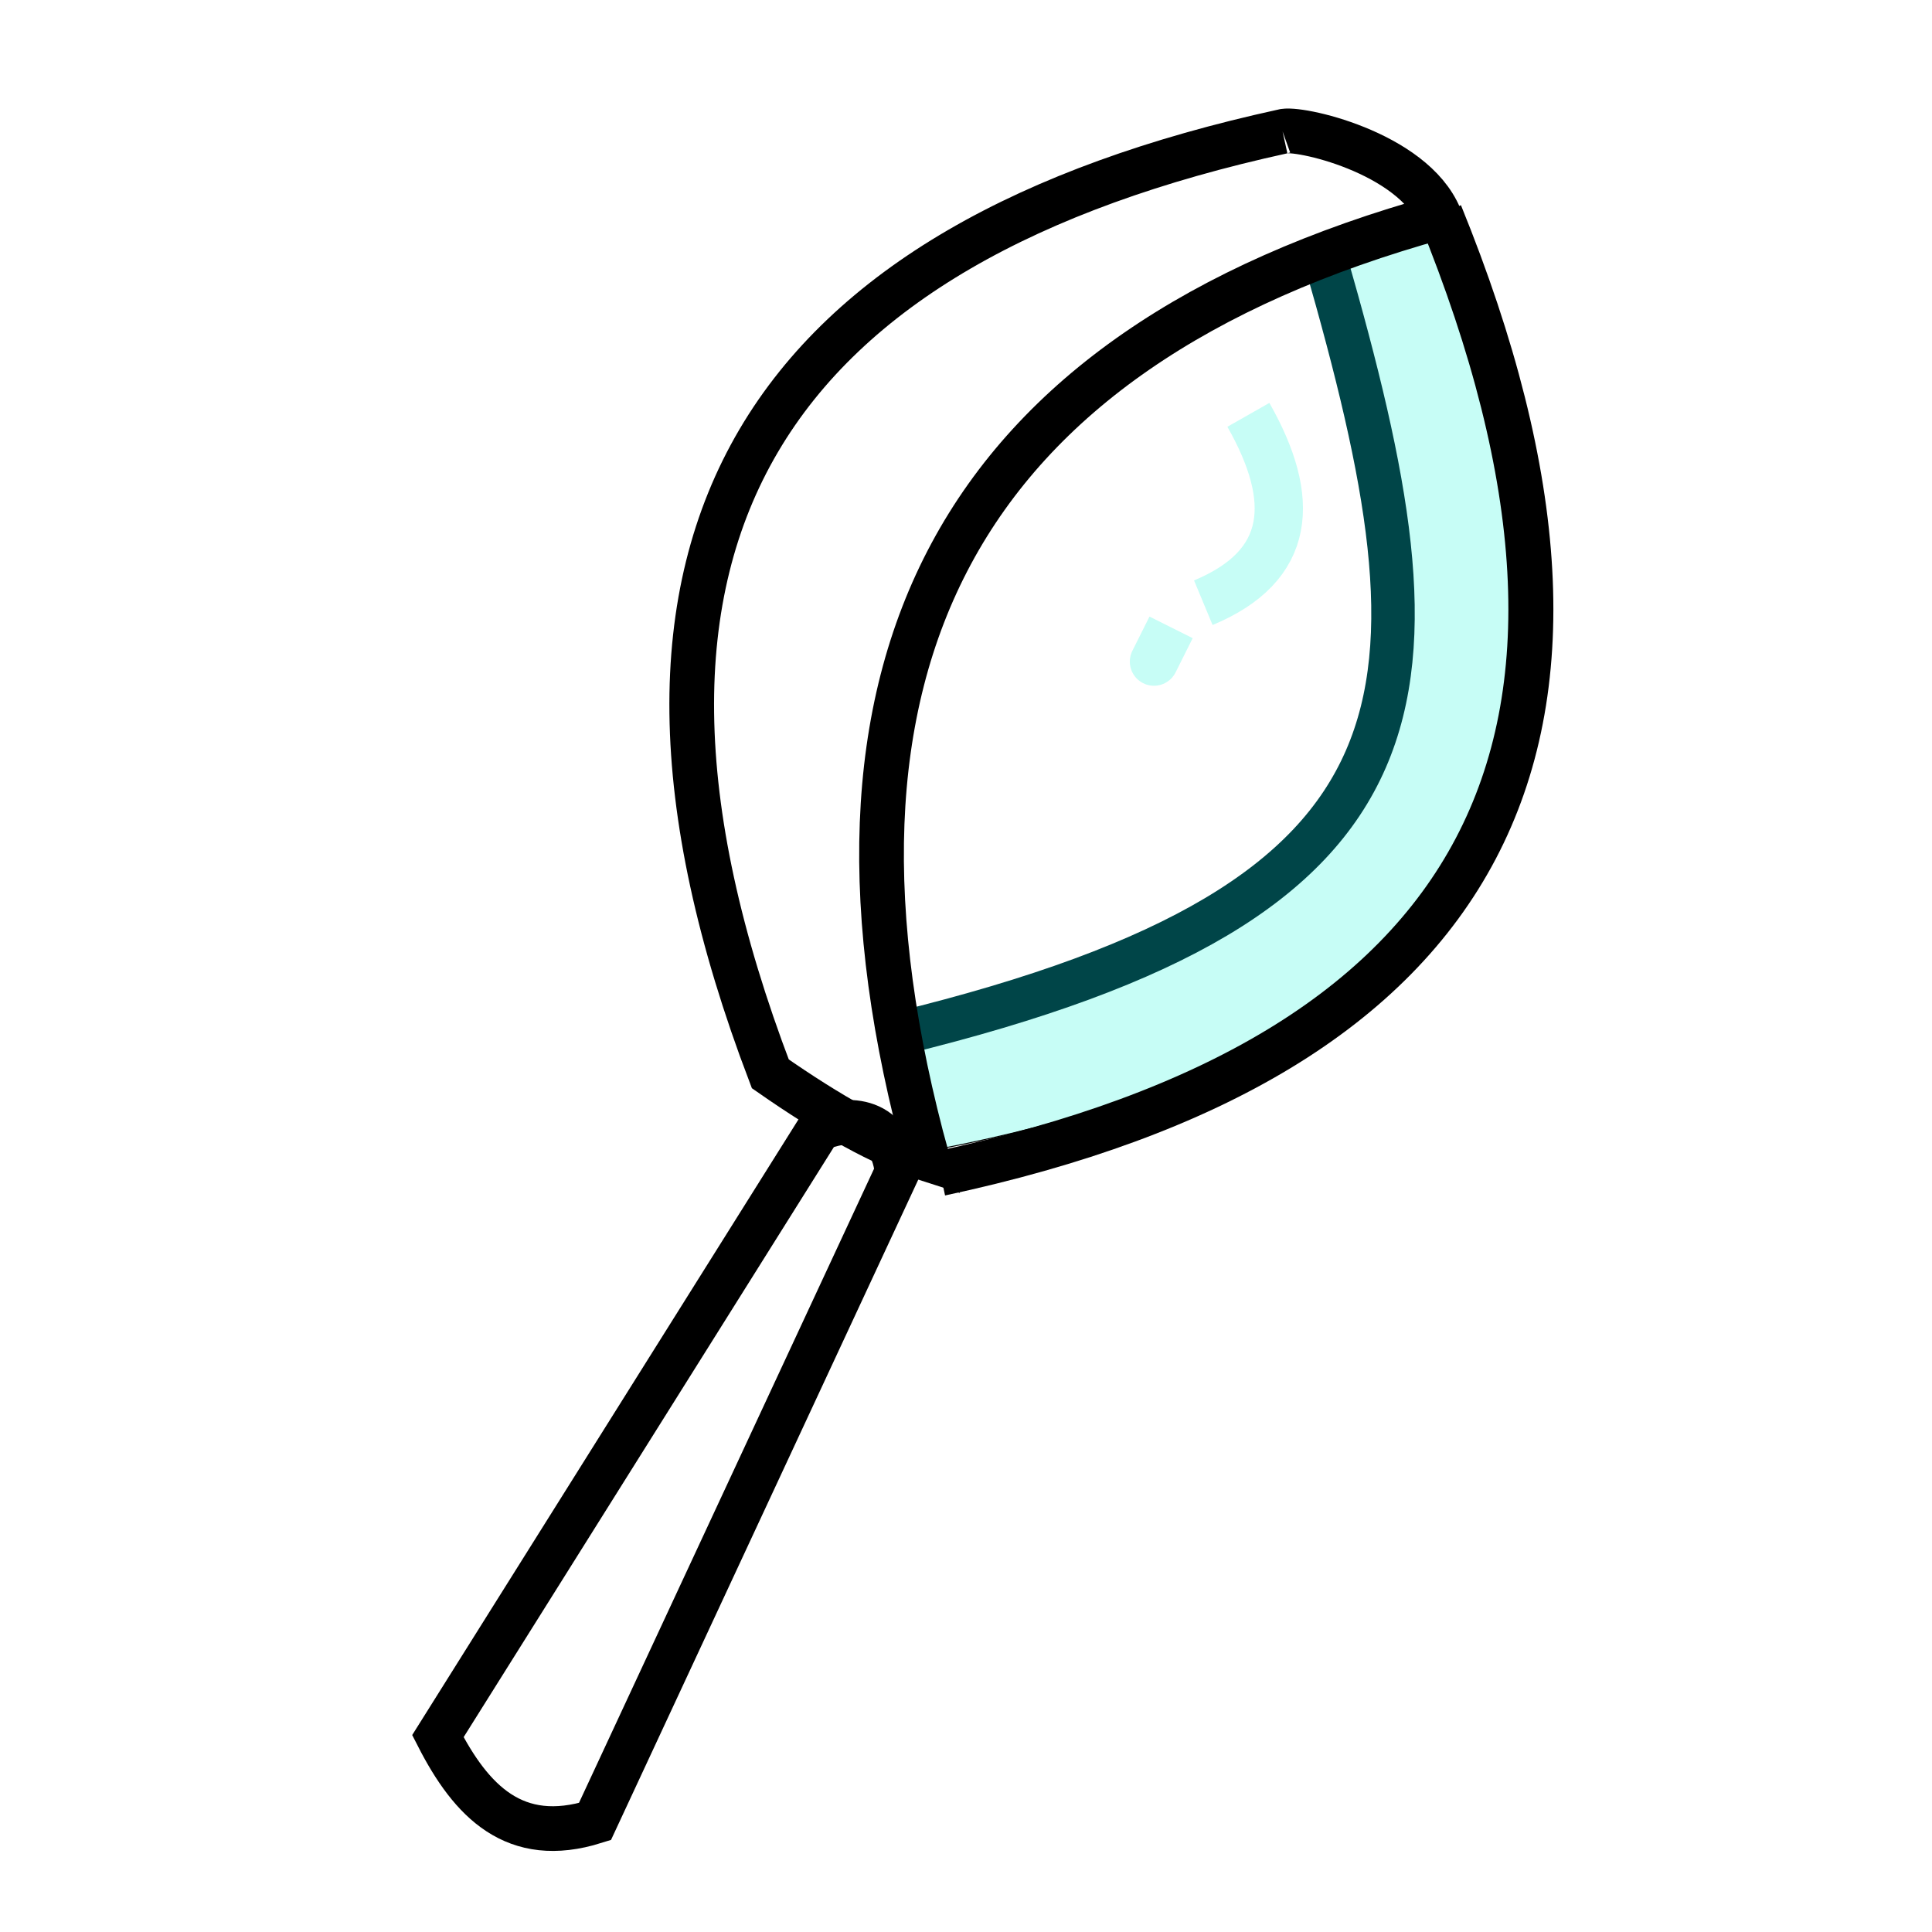
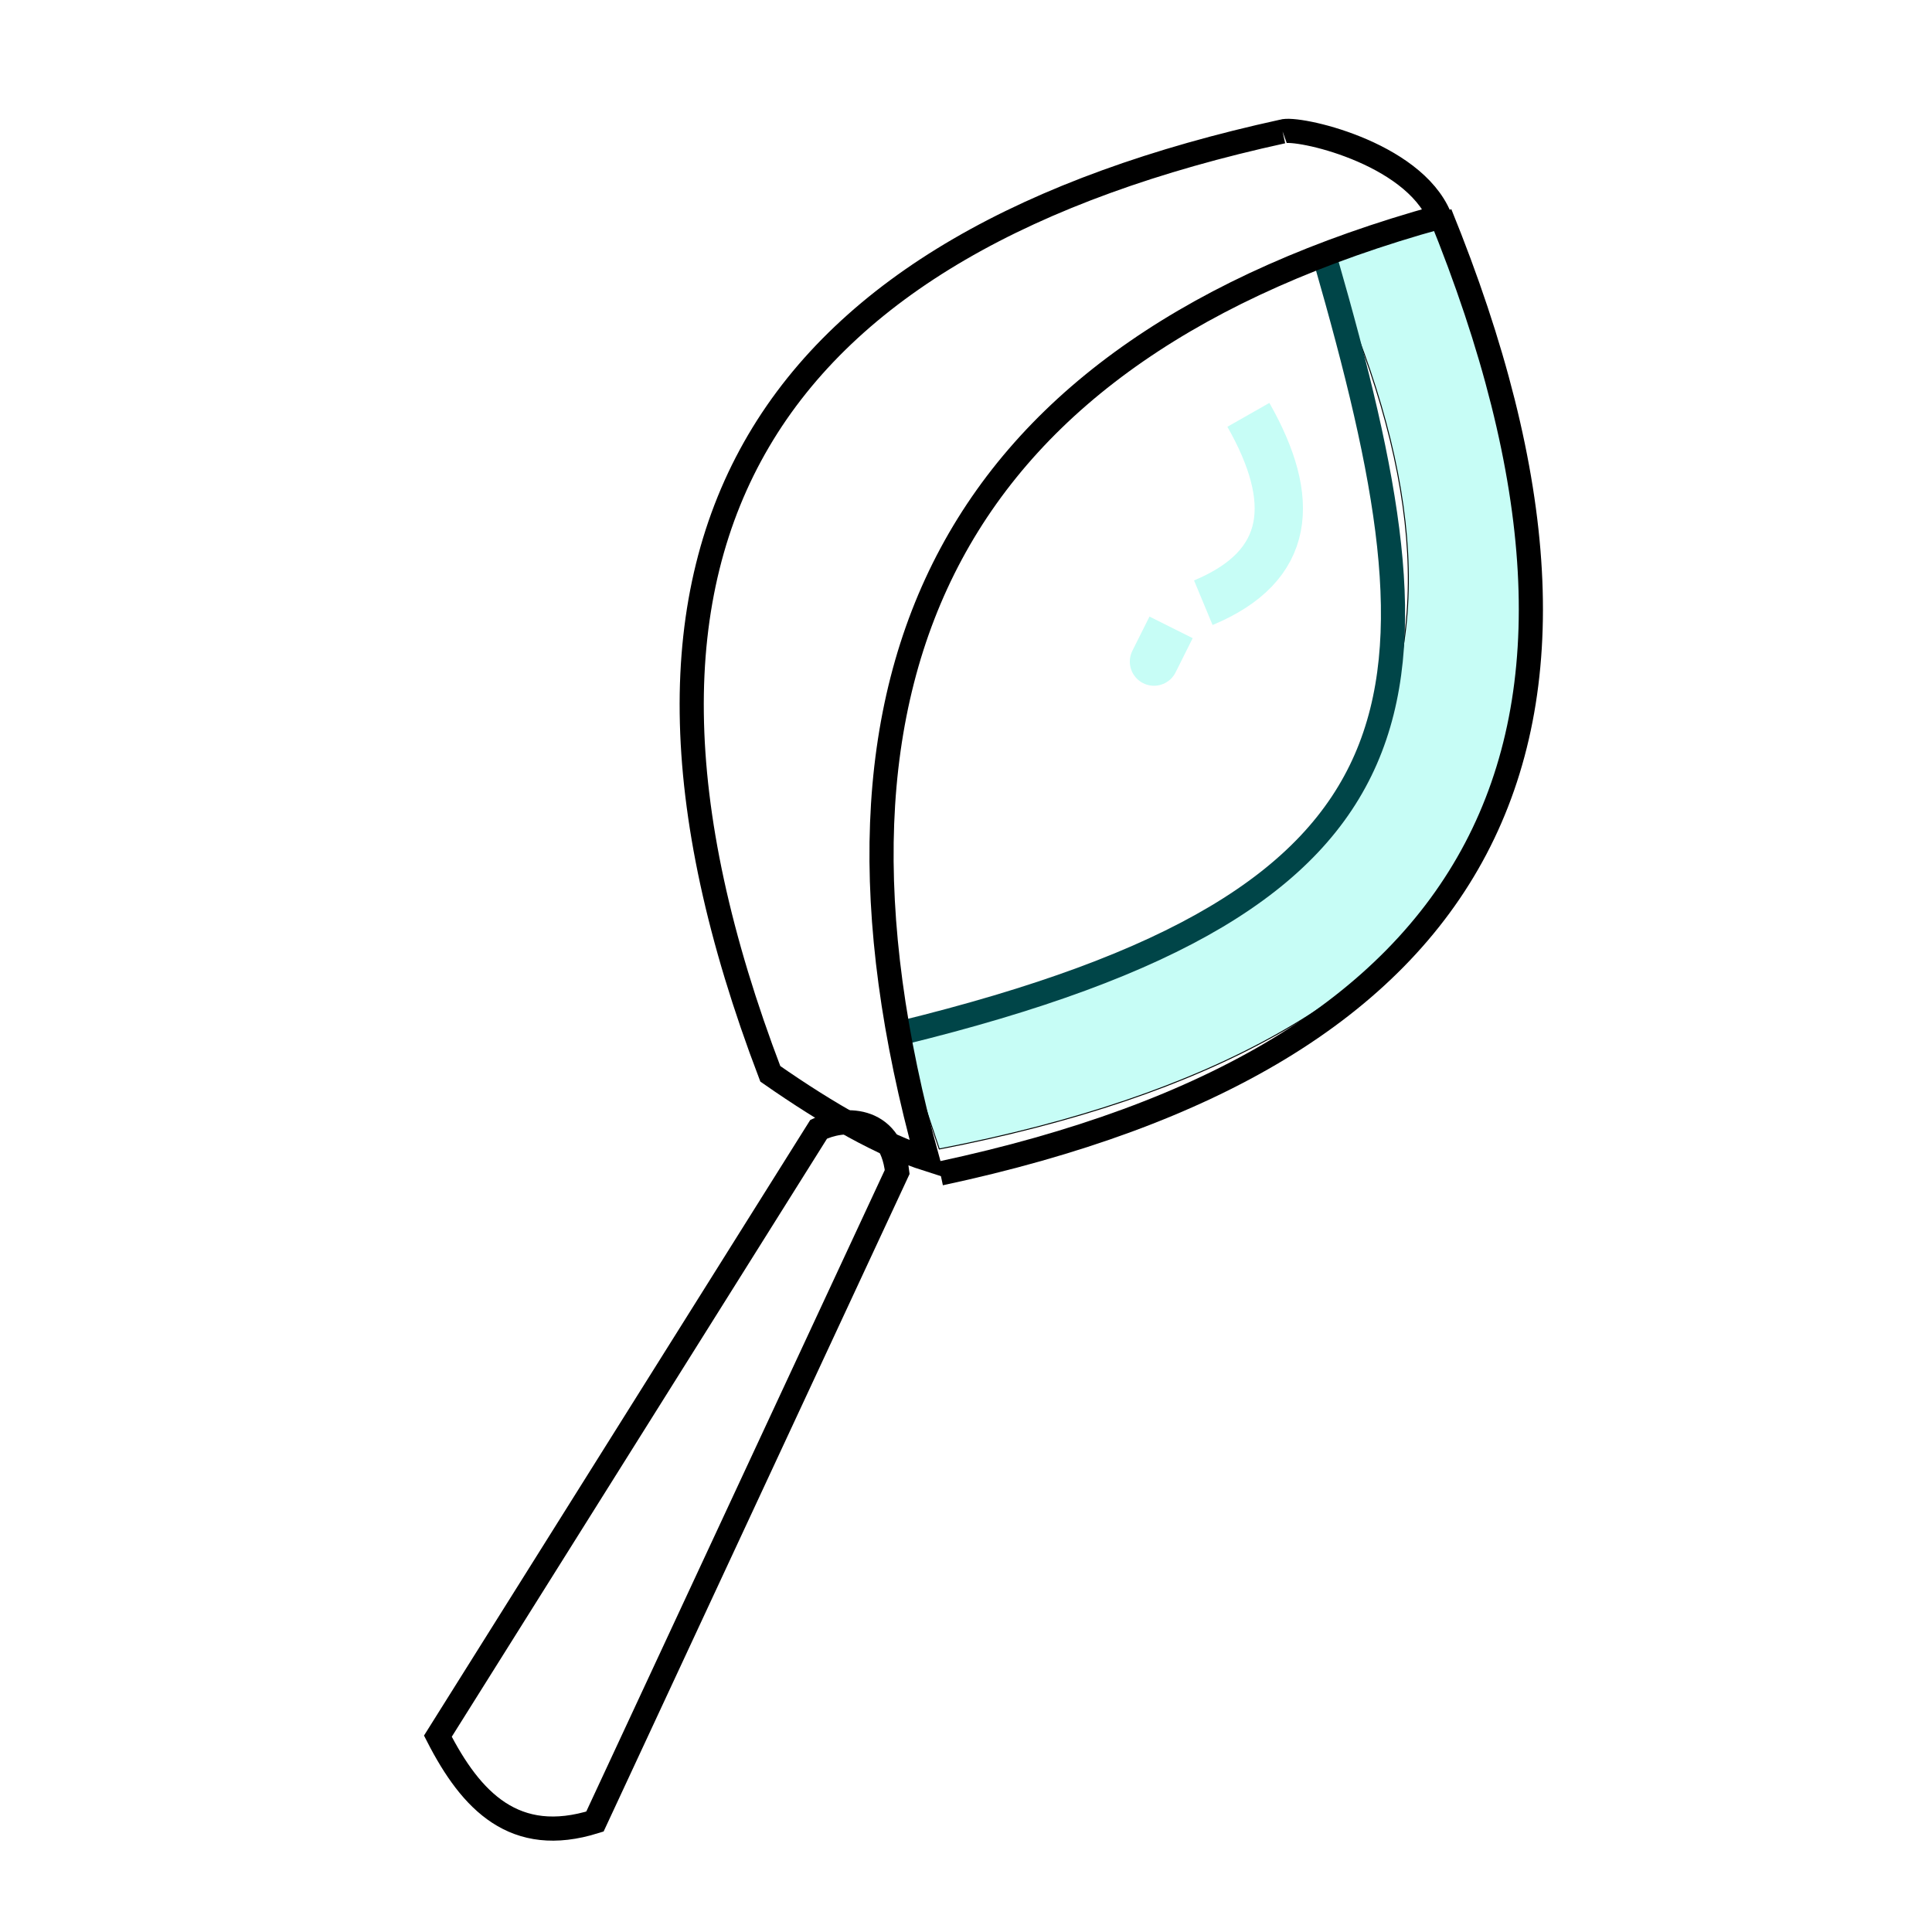
<svg xmlns="http://www.w3.org/2000/svg" width="2000" height="2000" viewBox="0 0 529.167 529.167" version="1.1" id="svg840">
  <defs id="defs834" />
  <g id="layer1" transform="translate(0,232.1667)">
-     <g id="g7038" transform="translate(-28.49144,-13.3768)">
-       <path style="fill:#c7fdf6;fill-opacity:1;stroke:#000000;stroke-width:0.265px;stroke-linecap:butt;stroke-linejoin:miter;stroke-opacity:1" d="M 275.167,64.167 285.75,95.917 C 433.171,67.399 485.811,-13.52 423.333,-158.083 l -31.75,10.583 C 442.795,-36.611 408.468,35.951 275.167,64.167 Z" id="path6296" />
-       <circle r="0" style="opacity:1;fill:#aa8800;fill-opacity:1;fill-rule:nonzero;stroke:none;stroke-width:0.757;stroke-miterlimit:4;stroke-dasharray:none;stroke-dashoffset:0;stroke-opacity:1" id="ellipse1644" cx="306.168" cy="124.105" />
-       <path style="fill:none;stroke:#004548;stroke-width:11.906;stroke-linecap:butt;stroke-linejoin:miter;stroke-dasharray:none;stroke-opacity:1" d="M 275.167,64.167 C 425.485,27.406 425.79,-28.508 391.583,-147.5" id="path6294" />
-       <path style="fill:none;stroke:#000000;stroke-width:12.241;stroke-linecap:butt;stroke-linejoin:miter;stroke-dasharray:none;stroke-opacity:1" d="m 379.785,-182.776 c -138.973,30.395 -196.943,109.516 -140.31,258.101 16.228,11.311 30.774,19.49 43.017,23.385 -37.18,-134.735 7.828,-221.454 140.31,-258.101 -7.381,-17.817 -39.245,-24.746 -43.017,-23.385" id="path4083" />
-       <path style="fill:none;stroke:#000000;stroke-width:12.325;stroke-linecap:butt;stroke-linejoin:miter;stroke-dasharray:none;stroke-opacity:1" d="M 422.935,-160.262 C 482.022,-15.134 435.52,70.677 286.052,102.615" id="path4085" />
-       <path style="fill:none;stroke:#000000;stroke-width:12.241;stroke-linecap:butt;stroke-linejoin:miter;stroke-dasharray:none;stroke-opacity:1" d="M 252.718,90.517 148.424,256.739 c 9.126,17.844 21.061,30.274 43.017,23.385 L 274.226,102.21 C 272.418,86.197 258.786,87.41 252.718,90.517 Z" id="path4087" />
-       <path style="fill:none;stroke:#c7fdf6;stroke-width:13.229;stroke-linecap:butt;stroke-linejoin:miter;stroke-dasharray:none;stroke-opacity:1" d="m 370.417,-105.167 c 13.2,23.242 11.882,41.378 -12.345,51.457" id="path6298" />
-       <path style="fill:none;stroke:#c7fdf6;stroke-width:13.229;stroke-linecap:butt;stroke-linejoin:miter;stroke-dasharray:none;stroke-opacity:1" d="m 349.25,-46.958 c -10.583,21.167 0,0 0,0" id="path6300" />
+     <g id="g882">
+       <path style="fill:#c7fdf6;fill-opacity:1;stroke:#000000;stroke-width:0.265px;stroke-linecap:butt;stroke-linejoin:miter;stroke-opacity:1" d="m 246.675,50.79 10.583,31.75 C 404.679,54.022 457.319,-26.897 394.842,-171.46 l -31.75,10.583 C 414.304,-49.988 379.976,22.574 246.675,50.79 Z" id="path6296" />
+       <circle r="0" style="fill:#aa8800;fill-opacity:1;fill-rule:nonzero;stroke:none;stroke-width:0.757;stroke-miterlimit:4;stroke-dasharray:none;stroke-dashoffset:0;stroke-opacity:1" id="ellipse1644" cx="277.676" cy="110.728" />
+       <path style="fill:none;stroke:#004548;stroke-width:6.615;stroke-linecap:butt;stroke-linejoin:miter;stroke-dasharray:none;stroke-opacity:1" d="M 246.675,50.79 C 396.994,14.029 397.299,-41.885 363.092,-160.877" id="path6294" />
+       <path style="fill:none;stroke:#000000;stroke-width:6.615;stroke-linecap:butt;stroke-linejoin:miter;stroke-dasharray:none;stroke-opacity:1" d="m 351.293,-196.153 c -138.973,30.395 -196.943,109.516 -140.31,258.101 16.228,11.311 30.774,19.49 43.017,23.385 -37.18,-134.735 7.828,-221.454 140.31,-258.101 -7.381,-17.817 -39.245,-24.746 -43.017,-23.385" id="path4083" />
+       <path style="fill:none;stroke:#000000;stroke-width:6.615;stroke-linecap:butt;stroke-linejoin:miter;stroke-dasharray:none;stroke-opacity:1" d="M 394.444,-173.639 C 453.53,-28.51 407.028,57.301 257.56,89.239" id="path4085" />
+       <path style="fill:none;stroke:#000000;stroke-width:6.615;stroke-linecap:butt;stroke-linejoin:miter;stroke-dasharray:none;stroke-opacity:1" d="M 224.226,77.14 119.932,243.362 c 9.126,17.844 21.061,30.274 43.017,23.385 L 245.735,88.833 C 243.927,72.82 230.295,74.033 224.226,77.14 Z" id="path4087" />
+       <path style="fill:none;stroke:#c7fdf6;stroke-width:13.229;stroke-linecap:butt;stroke-linejoin:miter;stroke-dasharray:none;stroke-opacity:1" d="m 341.925,-118.543 c 13.2,23.242 11.882,41.378 -12.345,51.457" id="path6298" />
+       <path style="fill:none;stroke:#c7fdf6;stroke-width:13.229;stroke-linecap:butt;stroke-linejoin:miter;stroke-dasharray:none;stroke-opacity:1" d="m 320.759,-60.335 c -10.583,21.167 0,0 0,0" id="path6300" />
    </g>
  </g>
</svg>
